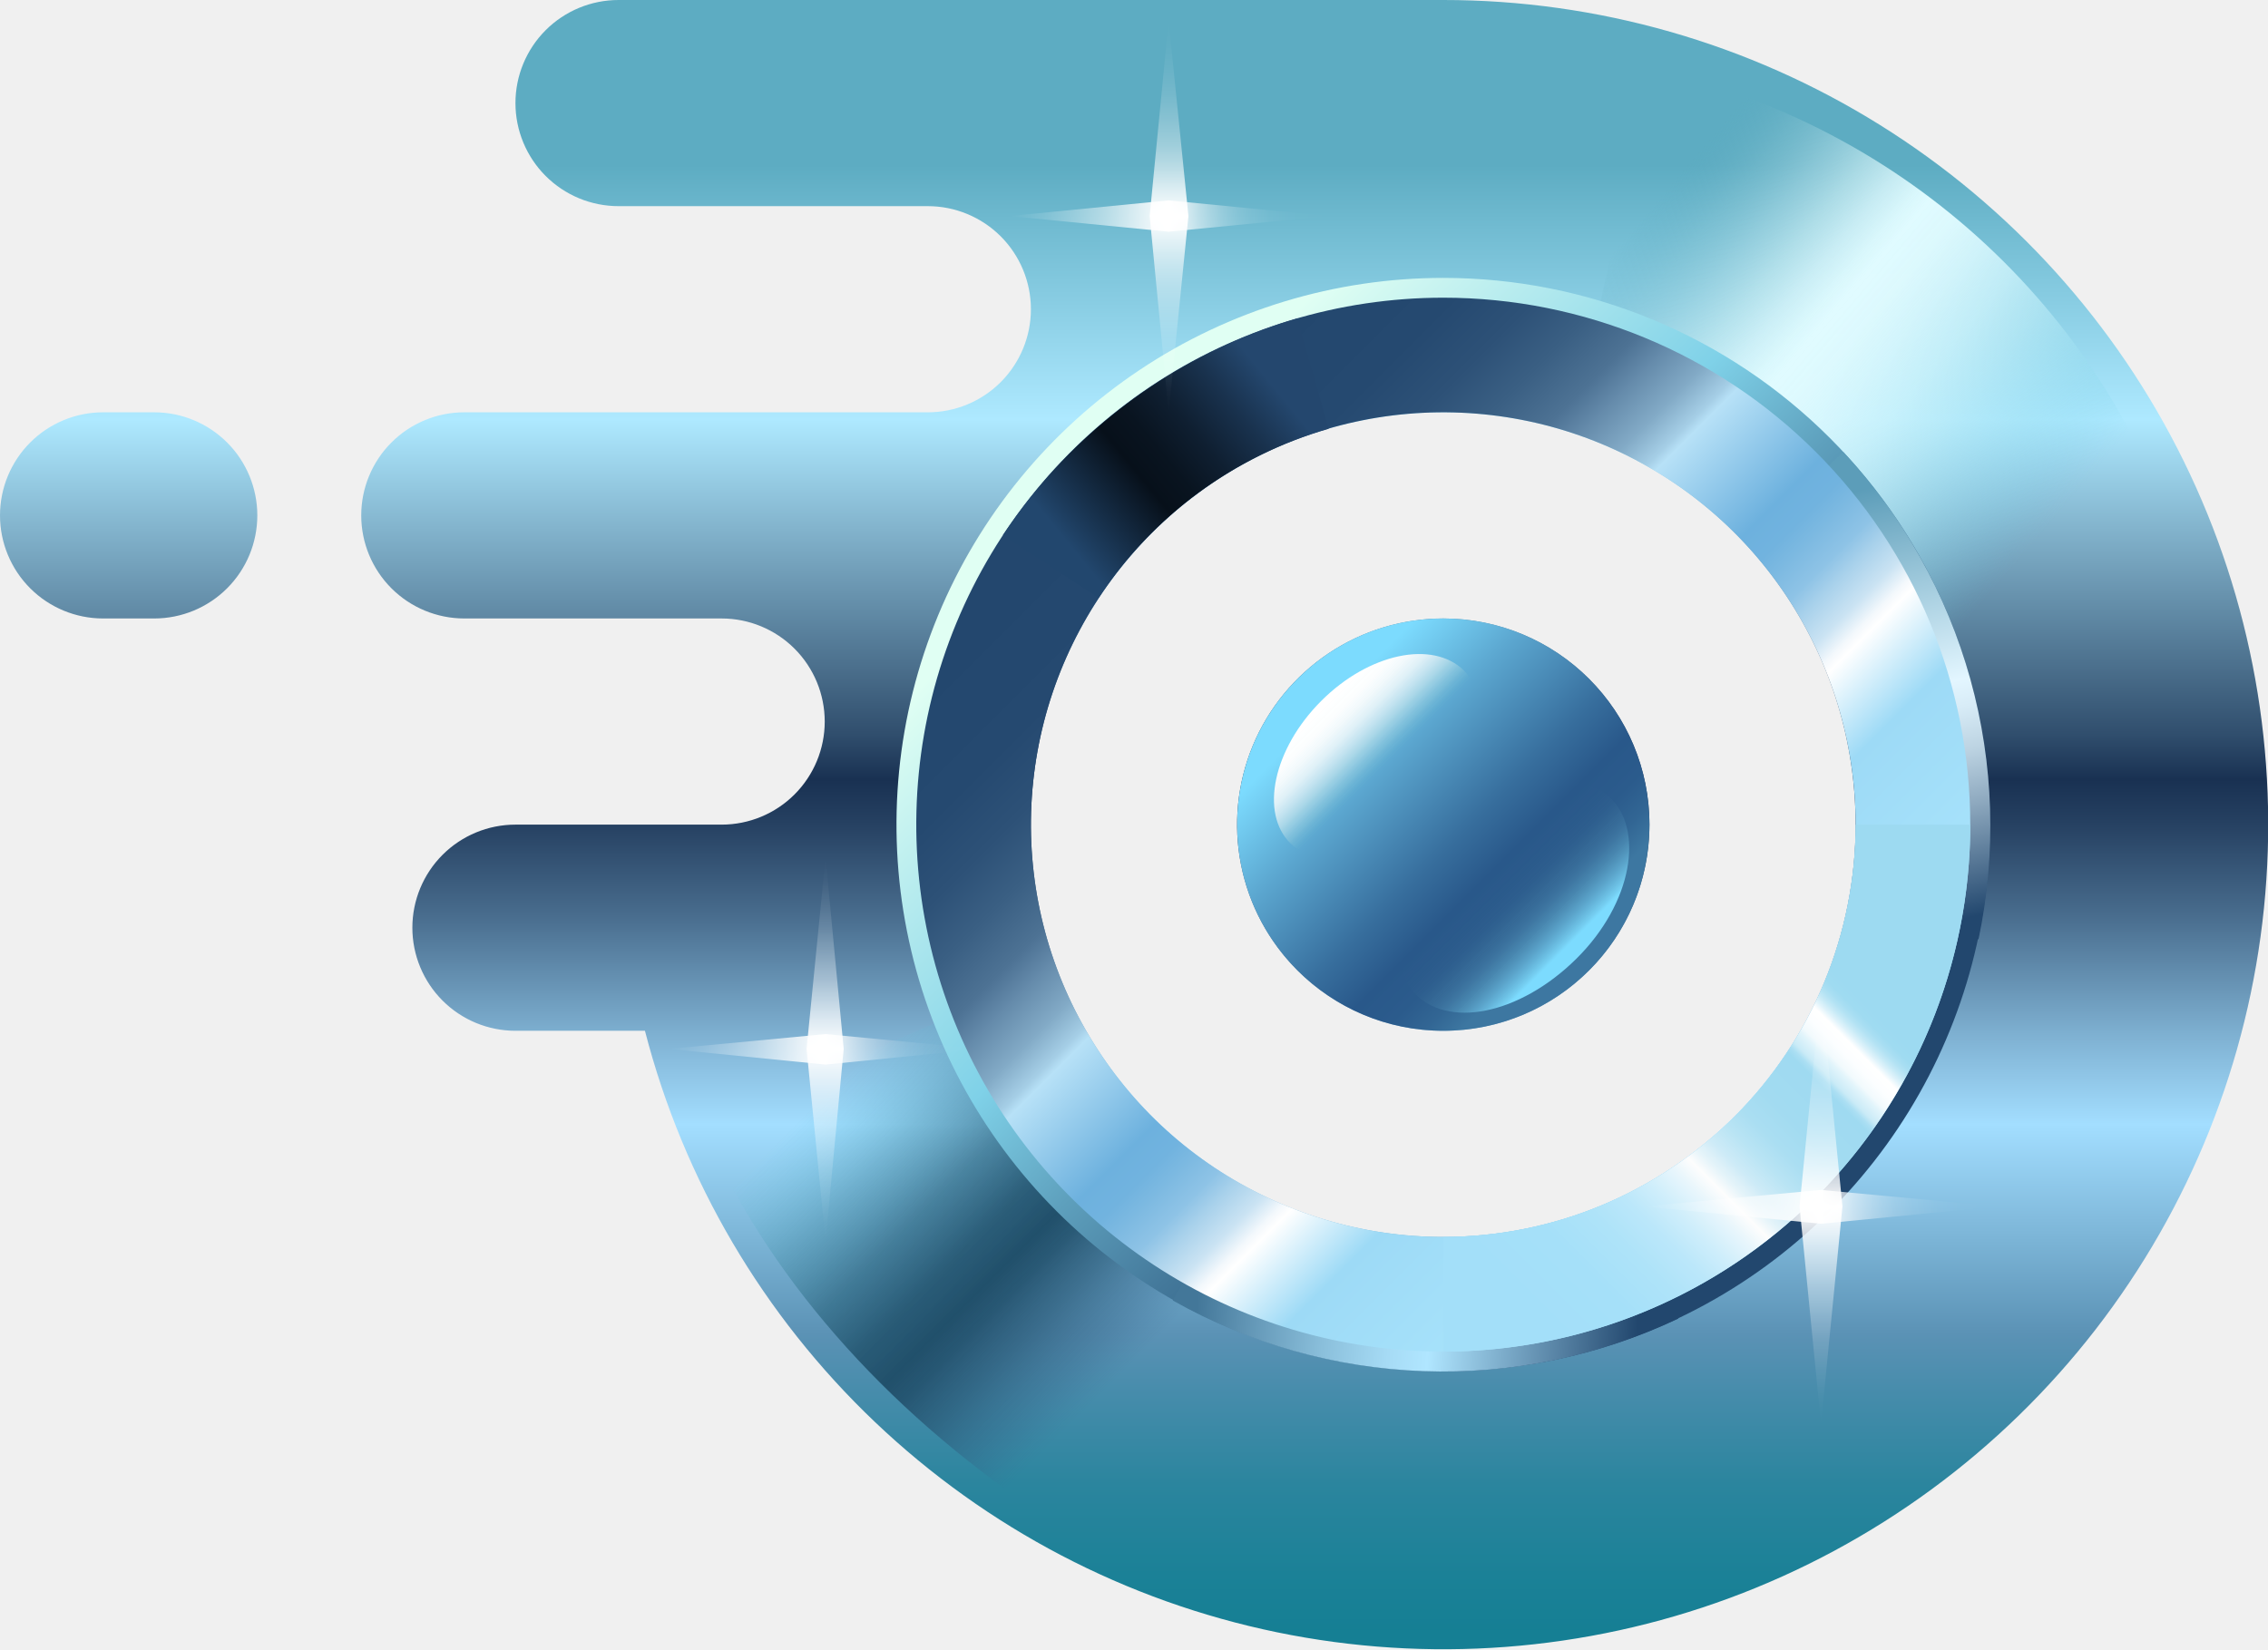
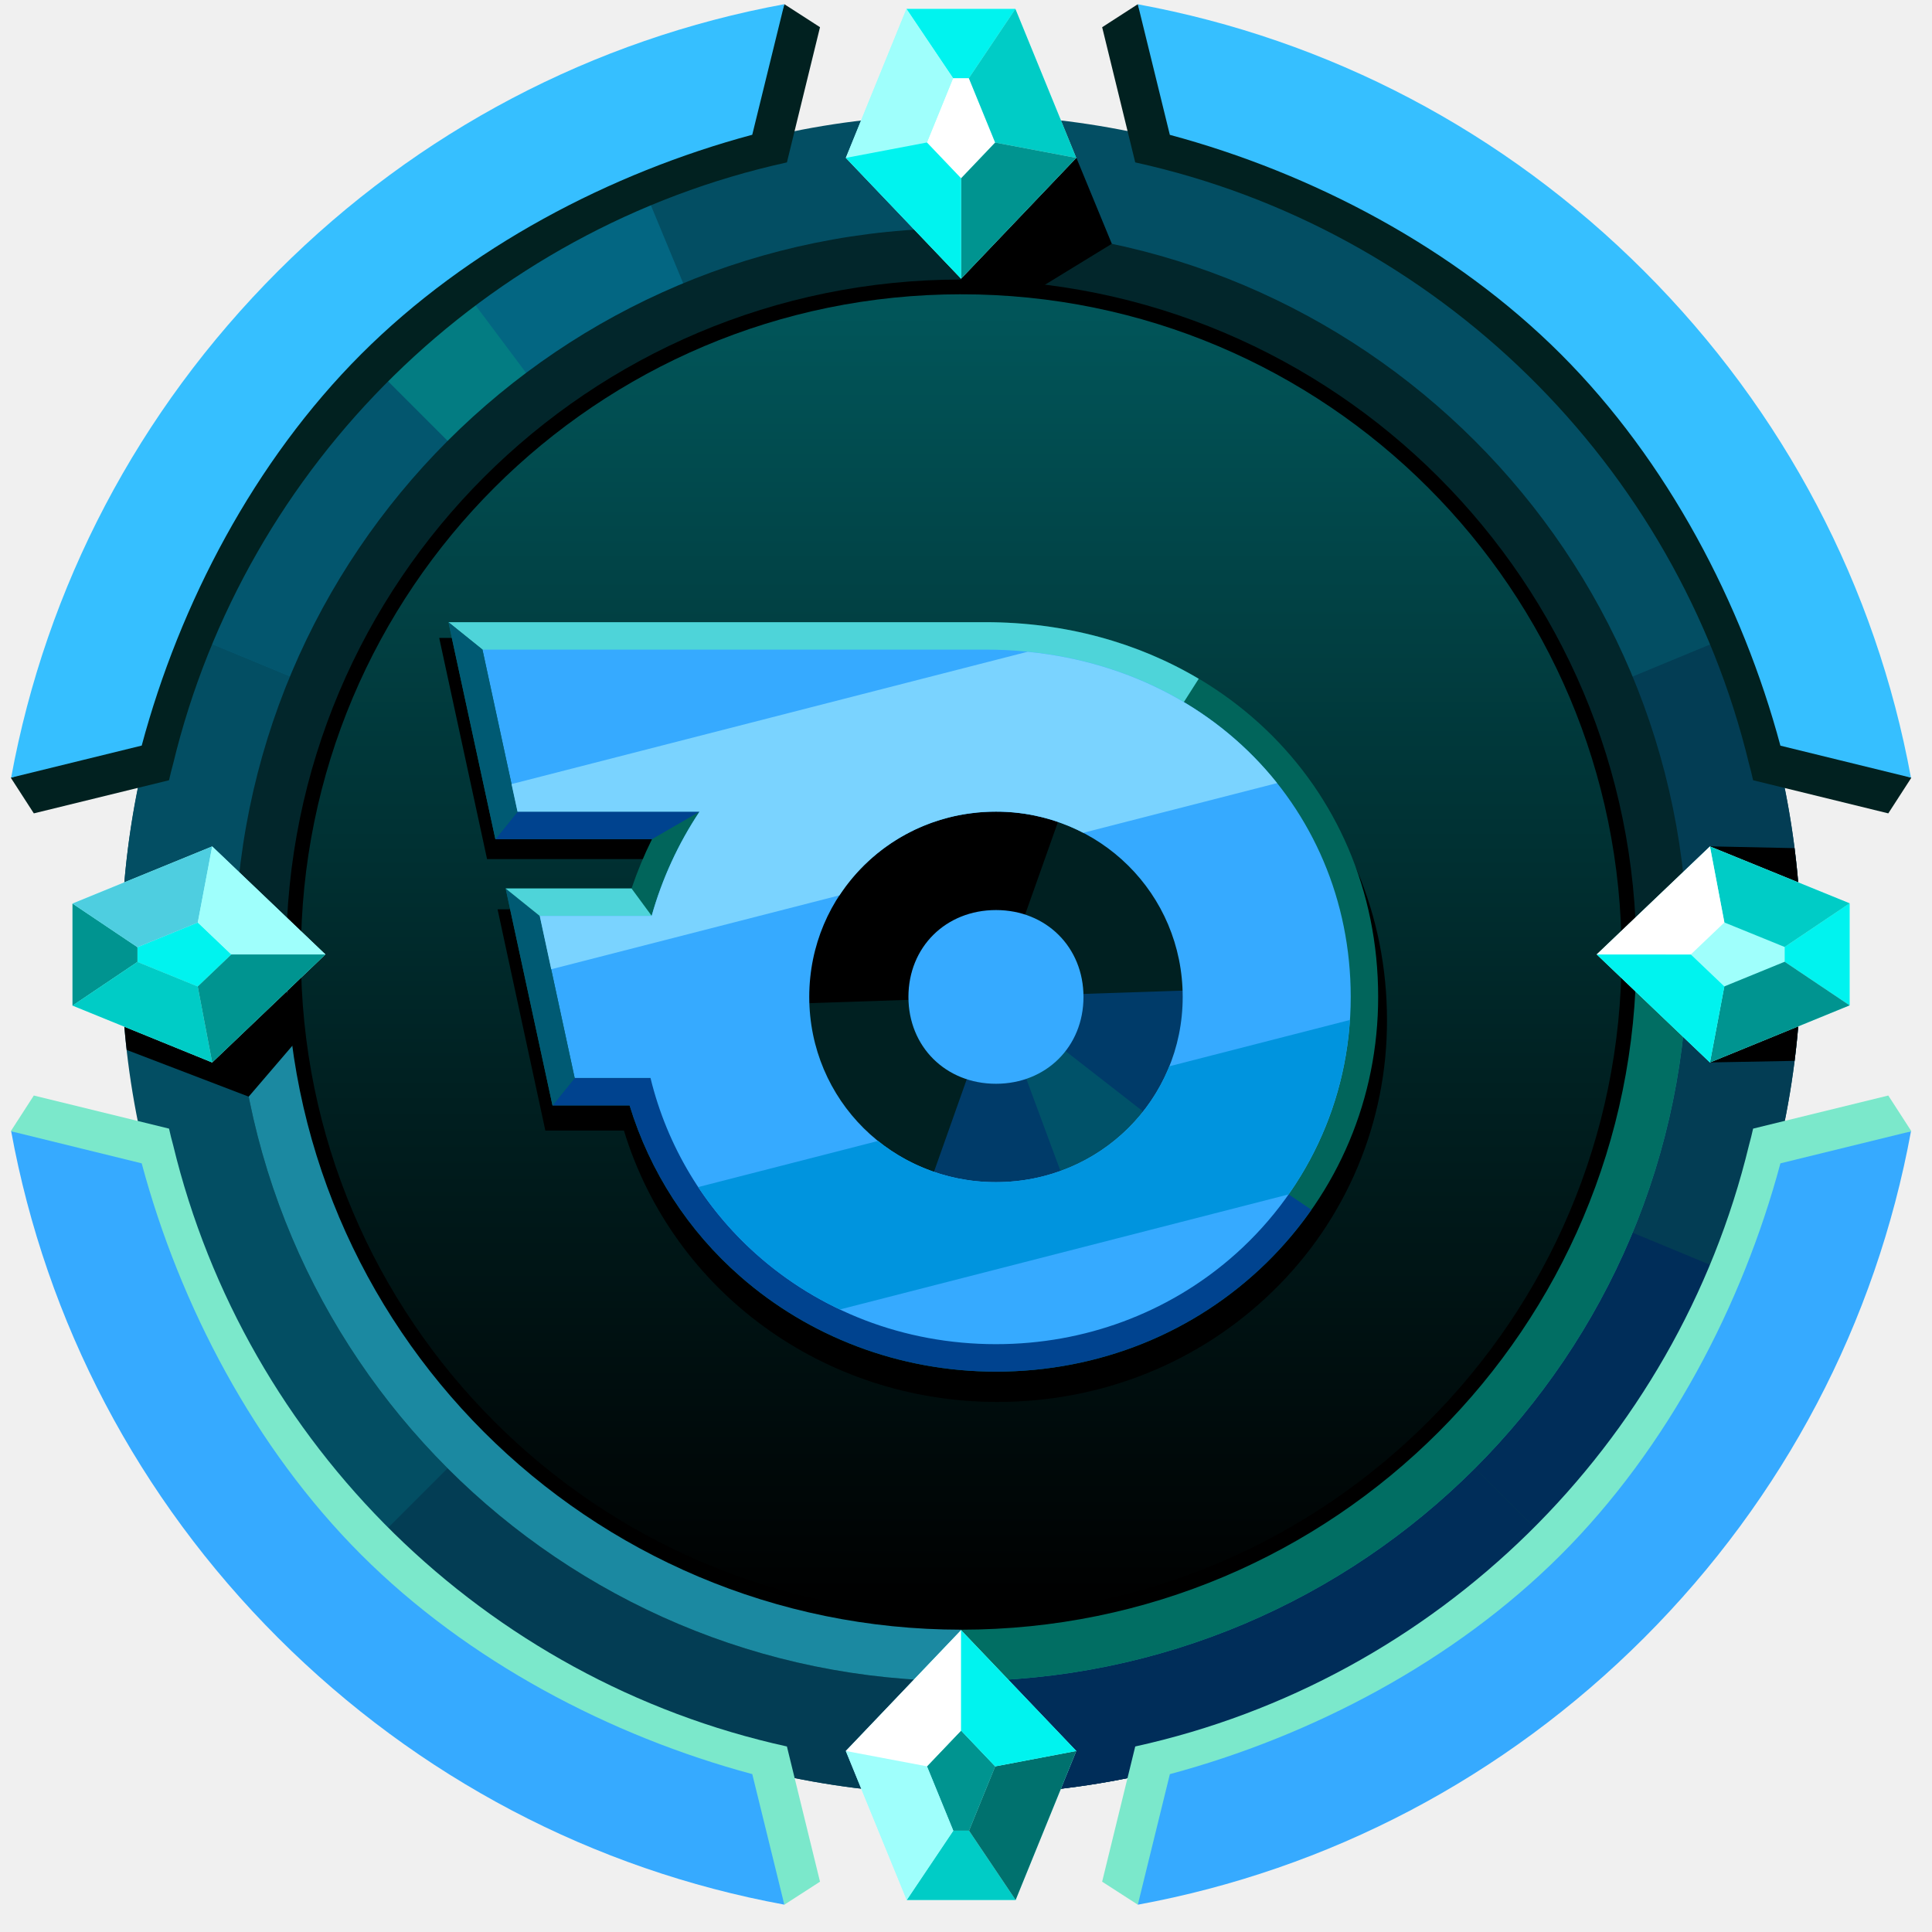
- <svg xmlns="http://www.w3.org/2000/svg" width="140" height="101.818" viewBox="0 0 275 200" fill="none">
-   <g clip-path="url(#clip0_1_248)">
-     <path d="M18.7 50H12.5C9.185 50 6.005 51.317 3.661 53.661C1.317 56.005 0 59.185 0 62.5C0 65.815 1.317 68.995 3.661 71.339C6.005 73.683 9.185 75 12.5 75H18.7C22.015 75 25.195 73.683 27.539 71.339C29.883 68.995 31.2 65.815 31.2 62.5C31.2 59.185 29.883 56.005 27.539 53.661C25.195 51.317 22.015 50 18.7 50ZM175 75C170.055 75 165.222 76.466 161.111 79.213C157 81.96 153.795 85.865 151.903 90.433C150.011 95.001 149.516 100.028 150.48 104.877C151.445 109.727 153.826 114.181 157.322 117.678C160.819 121.174 165.273 123.555 170.123 124.52C174.972 125.484 179.999 124.989 184.567 123.097C189.135 121.205 193.04 118 195.787 113.889C198.534 109.778 200 104.945 200 100C200 93.37 197.366 87.011 192.678 82.322C187.989 77.634 181.63 75 175 75ZM175 3.02271e-06H75C71.685 3.02271e-06 68.505 1.317 66.161 3.661C63.817 6.005 62.5 9.185 62.5 12.5C62.5 15.815 63.817 18.995 66.161 21.339C68.505 23.683 71.685 25 75 25H112.5C115.815 25 118.995 26.317 121.339 28.661C123.683 31.005 125 34.185 125 37.5C125 40.815 123.683 43.995 121.339 46.339C118.995 48.683 115.815 50 112.5 50H56.3C52.985 50 49.805 51.317 47.461 53.661C45.117 56.005 43.8 59.185 43.8 62.5C43.8 65.815 45.117 68.995 47.461 71.339C49.805 73.683 52.985 75 56.3 75H87.5C90.815 75 93.995 76.317 96.339 78.661C98.683 81.005 100 84.185 100 87.5C100 90.815 98.683 93.995 96.339 96.339C93.995 98.683 90.815 100 87.5 100H62.5C59.185 100 56.005 101.317 53.661 103.661C51.317 106.005 50 109.185 50 112.5C50 115.815 51.317 118.995 53.661 121.339C56.005 123.683 59.185 125 62.5 125H78.2C82.876 143.11 92.538 159.546 106.087 172.441C119.637 185.335 136.531 194.171 154.851 197.944C173.171 201.717 192.182 200.277 209.724 193.787C227.266 187.296 242.637 176.016 254.089 161.228C265.541 146.439 272.616 128.735 274.51 110.127C276.405 91.518 273.042 72.752 264.804 55.959C256.567 39.166 243.785 25.02 227.91 15.129C212.035 5.237 193.704 -0.005 175 3.02271e-06ZM175 150C165.111 150 155.444 147.068 147.221 141.573C138.999 136.079 132.59 128.27 128.806 119.134C125.022 109.998 124.031 99.945 125.961 90.246C127.89 80.546 132.652 71.637 139.645 64.645C146.637 57.652 155.546 52.89 165.245 50.961C174.945 49.032 184.998 50.022 194.134 53.806C203.27 57.59 211.079 63.999 216.573 72.222C222.068 80.444 225 90.111 225 100C225 113.261 219.732 125.979 210.355 135.355C200.979 144.732 188.261 150 175 150ZM175 75C170.055 75 165.222 76.466 161.111 79.213C157 81.96 153.795 85.865 151.903 90.433C150.011 95.001 149.516 100.028 150.48 104.877C151.445 109.727 153.826 114.181 157.322 117.678C160.819 121.174 165.273 123.555 170.123 124.52C174.972 125.484 179.999 124.989 184.567 123.097C189.135 121.205 193.04 118 195.787 113.889C198.534 109.778 200 104.945 200 100C200 93.37 197.366 87.011 192.678 82.322C187.989 77.634 181.63 75 175 75ZM175 75C170.055 75 165.222 76.466 161.111 79.213C157 81.96 153.795 85.865 151.903 90.433C150.011 95.001 149.516 100.028 150.48 104.877C151.445 109.727 153.826 114.181 157.322 117.678C160.819 121.174 165.273 123.555 170.123 124.52C174.972 125.484 179.999 124.989 184.567 123.097C189.135 121.205 193.04 118 195.787 113.889C198.534 109.778 200 104.945 200 100C200 93.37 197.366 87.011 192.678 82.322C187.989 77.634 181.63 75 175 75Z" fill="url(#paint0_linear_1_248)" />
-     <path d="M141.8 161.9L128.1 182.6C127.969 182.812 127.796 182.994 127.591 183.135C127.386 183.276 127.154 183.373 126.91 183.42C126.665 183.467 126.414 183.463 126.171 183.408C125.929 183.353 125.7 183.248 125.5 183.1C107.3 170.8 92.8 154.6 85 136.2L113.8 123.9C114.534 123.613 115.349 123.608 116.087 123.885C116.825 124.162 117.435 124.701 117.8 125.4C121.1 132 127.3 141.9 140 151.8C145.4 156 145.4 156 141.8 161.9Z" fill="url(#paint1_linear_1_248)" />
-     <path d="M200.2 8.4L191 50.7C198.601 52.391 205.613 56.081 211.31 61.391C217.006 66.701 221.18 73.436 223.4 80.9L265 68.8C260.608 53.847 252.275 40.35 240.874 29.723C229.473 19.097 215.425 11.732 200.2 8.4Z" fill="url(#paint2_linear_1_248)" />
-     <path d="M175 33.7C161.887 33.7 149.069 37.588 138.166 44.874C127.263 52.159 118.765 62.513 113.747 74.628C108.729 86.743 107.416 100.074 109.974 112.934C112.532 125.795 118.847 137.609 128.119 146.881C137.391 156.153 149.205 162.468 162.065 165.026C174.926 167.584 188.257 166.271 200.372 161.253C212.487 156.235 222.841 147.737 230.126 136.834C237.412 125.931 241.3 113.113 241.3 100C241.3 91.293 239.585 82.672 236.253 74.628C232.921 66.584 228.038 59.275 221.881 53.119C215.725 46.962 208.416 42.079 200.372 38.747C192.328 35.415 183.707 33.7 175 33.7ZM175 151.9C164.735 151.9 154.701 148.856 146.166 143.153C137.631 137.45 130.979 129.345 127.051 119.861C123.122 110.378 122.095 99.942 124.097 89.875C126.1 79.807 131.043 70.559 138.301 63.301C145.559 56.043 154.807 51.1 164.875 49.097C174.942 47.095 185.378 48.123 194.861 52.051C204.345 55.979 212.45 62.631 218.153 71.166C223.856 79.701 226.9 89.735 226.9 100C226.9 106.816 225.558 113.564 222.949 119.861C220.341 126.158 216.518 131.879 211.699 136.699C206.879 141.518 201.158 145.341 194.861 147.949C188.564 150.558 181.816 151.9 175 151.9Z" fill="url(#paint3_linear_1_248)" />
-     <path d="M203.5 159.9L197.3 146.9C189.746 150.49 181.437 152.201 173.079 151.887C164.722 151.574 156.564 149.245 149.3 145.1L142.2 157.7C151.493 162.953 161.913 165.894 172.582 166.277C183.25 166.66 193.854 164.473 203.5 159.9Z" fill="url(#paint4_linear_1_248)" />
-     <path d="M223.5 54.8L213 64.6C218.671 70.738 222.791 78.143 225.018 86.197C227.245 94.251 227.513 102.721 225.8 110.9L239.9 113.9C242.102 103.456 241.762 92.635 238.908 82.35C236.054 72.064 230.77 62.616 223.5 54.8Z" fill="url(#paint5_linear_1_248)" />
-     <path d="M175 36.1C162.362 36.1 150.007 39.848 139.499 46.869C128.991 53.891 120.801 63.87 115.964 75.546C111.128 87.223 109.862 100.071 112.328 112.466C114.793 124.862 120.879 136.248 129.816 145.184C138.752 154.121 150.138 160.207 162.534 162.672C174.929 165.138 187.777 163.872 199.453 159.036C211.13 154.199 221.109 146.009 228.131 135.501C235.152 124.993 238.9 112.638 238.9 100C238.9 83.053 232.168 66.799 220.184 54.816C208.201 42.832 191.947 36.1 175 36.1ZM175 150C165.111 150 155.444 147.068 147.221 141.573C138.999 136.079 132.59 128.27 128.806 119.134C125.022 109.998 124.031 99.945 125.961 90.246C127.89 80.546 132.652 71.637 139.645 64.645C146.637 57.652 155.546 52.89 165.245 50.961C174.945 49.032 184.998 50.022 194.134 53.806C203.27 57.59 211.079 63.999 216.573 72.222C222.068 80.444 225 90.111 225 100C225 113.261 219.732 125.979 210.355 135.355C200.979 144.732 188.261 150 175 150Z" fill="url(#paint6_linear_1_248)" />
-     <path d="M175 125C188.807 125 200 113.807 200 100C200 86.193 188.807 75 175 75C161.193 75 150 86.193 150 100C150 113.807 161.193 125 175 125Z" fill="url(#paint7_linear_1_248)" />
-     <path d="M225 100C225 113.261 219.732 125.979 210.355 135.355C200.979 144.732 188.261 150 175 150V163.9C191.947 163.9 208.201 157.168 220.184 145.184C232.168 133.201 238.9 116.947 238.9 100H225Z" fill="url(#paint8_linear_1_248)" />
-     <path d="M177.5 81.3C181.2 85.1 174.8 88 169 93.8C163.2 99.6 160.3 106 156.5 102.3C152.7 98.6 154.4 90.8 160.2 85C166 79.2 173.7 77.6 177.5 81.3Z" fill="url(#paint9_linear_1_248)" />
-     <path d="M171.4 120.3C167.5 116 174.6 112.7 181 106.2C187.4 99.7 190.8 92.7 195.1 96.6C199.4 100.5 198 109.5 191.1 116.3C184.2 123.1 175.4 124.8 171.4 120.3Z" fill="url(#paint10_linear_1_248)" />
-     <path d="M121.6 64.9L133.2 72.5C139.755 62.556 149.651 55.285 161.1 52L157.3 38.6C142.67 42.88 130.024 52.196 121.6 64.9Z" fill="url(#paint11_linear_1_248)" />
-     <path d="M220.8 119.9L218.2 146.3L220.8 172.7L223.4 146.3L220.8 119.9Z" fill="url(#paint12_linear_1_248)" />
-     <path d="M242.3 146.3L220.8 144.3L199.3 146.3L220.8 148.4L242.3 146.3Z" fill="url(#paint13_linear_1_248)" />
-     <path d="M141.7 2.5L139.4 26.2L141.7 50L144.1 26.2L141.7 2.5Z" fill="url(#paint14_linear_1_248)" />
-     <path d="M161.1 26.2L141.7 24.3L122.4 26.2L141.7 28.1L161.1 26.2Z" fill="url(#paint15_linear_1_248)" />
-     <path d="M100.1 104L97.8 127.2L100.1 150.5L102.3 127.2L100.1 104Z" fill="url(#paint16_linear_1_248)" />
-     <path d="M119 127.2L100.1 125.4L81.1 127.2L100.1 129.1L119 127.2Z" fill="url(#paint17_linear_1_248)" />
-   </g>
+ <svg xmlns="http://www.w3.org/2000/svg" width="69" height="69" viewBox="0 0 69 69" fill="none">
+   <path d="M34.331 64.093C50.899 64.093 64.331 50.662 64.331 34.093C64.331 17.524 50.899 4.093 34.331 4.093C17.762 4.093 4.331 17.524 4.331 34.093C4.331 50.662 17.762 64.093 34.331 64.093Z" fill="#034E63" />
+   <path d="M34.331 34.092L22.85 6.376C15.196 9.547 9.552 15.519 6.615 22.611L34.331 34.092Z" fill="#036682" />
+   <path d="M13.118 12.88L34.331 34.093H34.333L16.359 10.069C15.213 10.928 14.13 11.867 13.118 12.88Z" fill="#037C82" />
+   <path d="M6.616 22.611L34.331 34.092L13.118 12.879C10.332 15.664 8.121 18.97 6.61 22.608L6.616 22.611Z" fill="#03566E" />
+   <path d="M34.331 34.093V64.093C50.899 64.093 64.331 50.662 64.331 34.093H34.331Z" fill="#033D54" />
+   <path d="M62.047 45.574L34.333 34.093L55.546 55.306C58.332 52.521 60.544 49.216 62.054 45.577L62.047 45.574Z" fill="#002D59" />
+   <path d="M62.047 22.614L34.333 34.093H64.333C64.333 30.154 63.559 26.252 62.053 22.612L62.047 22.614Z" fill="#033D54" />
+   <path d="M13.12 55.307L34.331 34.094L6.616 45.577C8.123 49.216 10.331 52.524 13.114 55.311C13.116 55.31 13.118 55.308 13.12 55.307Z" fill="#034E63" />
+   <path d="M4.332 34.093H34.333L6.617 22.614C5.109 26.253 4.331 30.153 4.328 34.092L4.332 34.093Z" fill="#034E63" />
+   <path d="M34.331 34.093V64.093C42.615 64.093 50.115 60.735 55.544 55.306L34.331 34.093Z" fill="#002D59" />
+   <path d="M34.331 34.093V64.093C26.047 64.093 18.547 60.735 13.118 55.306L34.331 34.093Z" fill="#033D54" />
+   <path d="M34.331 60.038C48.66 60.038 60.276 48.422 60.276 34.093C60.276 19.765 48.66 8.149 34.331 8.149C20.002 8.149 8.386 19.765 8.386 34.093C8.386 48.422 20.002 60.038 34.331 60.038Z" fill="#02262B" />
+   <path d="M8.386 34.093C8.386 48.422 20.002 60.038 34.331 60.038C48.66 60.038 60.276 48.422 60.276 34.093H8.386Z" fill="#1B89A1" />
+   <path d="M34.331 34.093V60.038C48.66 60.038 60.276 48.422 60.276 34.093H34.331Z" fill="#016E63" />
+   <path d="M34.331 58.203C47.647 58.203 58.441 47.409 58.441 34.093C58.441 20.777 47.647 9.983 34.331 9.983C21.015 9.983 10.22 20.777 10.22 34.093C10.22 47.409 21.015 58.203 34.331 58.203Z" fill="black" />
+   <path d="M34.331 57.677C47.356 57.677 57.914 47.119 57.914 34.094C57.914 21.069 47.356 10.51 34.331 10.51C21.306 10.51 10.747 21.069 10.747 34.094C10.747 47.119 21.306 57.677 34.331 57.677Z" fill="url(#paint0_linear_2_134)" />
+   <path d="M64.091 30.291L61.07 30.227V37.944L64.093 37.888C64.251 36.629 64.331 35.362 64.331 34.094C64.331 32.822 64.251 31.552 64.091 30.291Z" fill="black" />
+   <path d="M10.662 37.09L9.946 34.197L4.335 34.415C4.346 35.445 4.409 36.474 4.524 37.497L8.882 39.166L10.662 37.09Z" fill="black" />
+   <path d="M37.206 10.239L39.708 8.707L37.895 4.307C36.712 4.166 35.522 4.095 34.331 4.095H34.324L34.332 10.502L37.206 10.239Z" fill="black" />
+   <path d="M49.535 36.426C49.542 38.229 49.186 40.015 48.488 41.678C47.789 43.34 46.763 44.844 45.471 46.102C42.854 48.66 39.357 50.07 35.622 50.07C29.411 50.07 24.035 46.122 22.283 40.377H19.477L19.307 39.589L18.032 33.688L17.771 32.476H22.354C22.563 31.862 22.812 31.263 23.099 30.682H17.395L17.225 29.894L15.948 23.995L15.686 22.782H35.235C39.197 22.782 42.835 24.19 45.477 26.744C48.095 29.275 49.535 32.713 49.535 36.426Z" fill="black" />
+   <path d="M49.22 35.605C49.22 39.207 47.804 42.58 45.233 45.096C42.668 47.606 39.236 48.987 35.571 48.987C32.091 48.987 28.88 47.724 26.445 45.592C24.581 43.964 23.209 41.846 22.486 39.479H19.732L18.059 31.73H22.555C22.759 31.127 23.003 30.539 23.286 29.97H17.692L16.015 22.22H35.196C43.192 22.22 49.22 27.975 49.22 35.605Z" fill="#01655B" />
+   <path d="M40.905 27.233L42.811 24.242C40.643 22.955 38.047 22.221 35.197 22.221H16.016L22.236 27.233L40.905 27.233Z" fill="#4ED4D9" />
+   <path d="M46.836 43.205L43.701 41.09L35.57 44.878L23.232 38.498H20.523L19.731 39.48H22.485C23.209 41.847 24.581 43.965 26.447 45.593C28.881 47.723 32.093 48.987 35.572 48.987C39.238 48.987 42.669 47.607 45.235 45.097C45.826 44.517 46.362 43.884 46.836 43.205Z" fill="#00438F" />
+   <path d="M35.57 43.436C39.895 43.436 43.402 39.929 43.402 35.604C43.402 31.279 39.895 27.773 35.57 27.773C31.245 27.773 27.739 31.279 27.739 35.604C27.739 39.929 31.245 43.436 35.57 43.436Z" fill="#002021" />
+   <path d="M38.186 28.221C37.345 27.924 36.461 27.772 35.569 27.773C31.244 27.773 27.738 31.279 27.738 35.604C27.738 35.692 27.741 35.78 27.744 35.866L35.569 35.604L38.186 28.221Z" fill="black" />
+   <path d="M43.395 35.34L35.57 35.602L32.954 42.984C33.794 43.282 34.679 43.434 35.57 43.433C39.896 43.433 43.402 39.927 43.402 35.601C43.402 35.515 43.398 35.428 43.395 35.34Z" fill="#003B69" />
+   <path d="M40.781 39.661L35.57 35.604L37.865 41.797L38.973 42.659C39.834 42.242 40.611 41.671 41.267 40.975L40.781 39.661Z" fill="#005269" />
+   <path d="M38.696 35.604C38.696 37.382 37.362 38.706 35.57 38.706C33.778 38.706 32.444 37.383 32.444 35.604C32.444 33.825 33.778 32.502 35.57 32.502C37.362 32.502 38.696 33.826 38.696 35.604ZM48.24 35.604C48.24 39.367 46.569 42.712 43.907 44.978C41.686 46.869 38.775 48.006 35.572 48.006C32.248 48.006 29.252 46.792 27.007 44.786C25.14 43.122 23.823 40.929 23.232 38.498H20.523L19.273 32.71H23.272C23.644 31.388 24.221 30.132 24.981 28.989H18.48L17.229 23.2H35.192C42.781 23.2 48.24 28.7 48.24 35.604ZM42.239 35.604C42.239 31.924 39.28 28.988 35.57 28.988C31.861 28.988 28.902 31.923 28.902 35.604C28.902 39.285 31.861 42.22 35.57 42.22C39.28 42.22 42.239 39.283 42.239 35.604Z" fill="#36AAFF" />
+   <path d="M18.058 31.731L19.274 32.71L20.524 38.498L19.732 39.48L18.058 31.731Z" fill="#005A73" />
+   <path d="M18.058 31.731H22.555L23.275 32.71H19.274L18.058 31.731Z" fill="#4ED4D9" />
+   <path d="M17.692 29.97L18.483 28.988H24.984L23.286 29.97H17.692Z" fill="#00438F" />
+   <path d="M17.692 29.97L18.483 28.988L17.232 23.2L16.015 22.22L17.692 29.97Z" fill="#005A73" />
+   <path d="M36.701 23.277L18.269 28.003L18.483 28.989H24.984C24.224 30.132 23.647 31.388 23.276 32.71H19.276L19.687 34.616L29.98 31.977C31.165 30.171 33.216 28.986 35.571 28.986C36.656 28.984 37.726 29.243 38.689 29.743L45.61 27.968C43.56 25.398 40.441 23.648 36.701 23.277Z" fill="#7AD3FF" />
+   <path d="M48.21 36.428L41.761 38.082C40.782 40.517 38.394 42.219 35.57 42.219C34.039 42.225 32.553 41.706 31.358 40.749L24.936 42.396C25.52 43.279 26.216 44.082 27.005 44.788C27.902 45.588 28.909 46.254 29.996 46.767L46.021 42.658C47.31 40.822 48.068 38.666 48.21 36.428Z" fill="#0094DE" />
+   <path d="M28.012 0.15L27.601 1.352C21.832 2.956 16.301 7.551 12.051 11.8C7.802 16.049 3.193 21.591 1.587 27.364L0.386 27.776L1.208 29.049L6.037 27.866C6.082 27.663 6.131 27.465 6.184 27.275C8.77 16.572 17.32 8.172 28.104 5.8L29.286 0.971L28.012 0.15Z" fill="#012120" />
+   <path d="M9.93 9.681C4.925 14.686 1.65 20.958 0.398 27.772L5.061 26.628C6.42 21.558 9.088 16.461 12.899 12.648C16.71 8.836 21.801 6.173 26.866 4.813L28.011 0.15C21.201 1.403 14.934 4.678 9.93 9.681Z" fill="#36BFFF" />
+   <path d="M40.636 0.15L41.047 1.352C46.816 2.956 52.347 7.551 56.596 11.8C60.846 16.049 65.455 21.591 67.06 27.364L68.262 27.776L67.439 29.049L62.611 27.866C62.566 27.663 62.517 27.465 62.464 27.275C59.877 16.572 51.328 8.172 40.544 5.8L39.363 0.972L40.636 0.15Z" fill="#012120" />
+   <path d="M68.248 27.773C66.997 20.957 63.722 14.685 58.717 9.682C53.712 4.678 47.447 1.405 40.636 0.153L41.78 4.816C46.846 6.176 51.939 8.844 55.747 12.651C59.555 16.459 62.227 21.56 63.586 26.631" fill="#36BFFF" />
+   <path d="M36.263 0.318H32.374L30.208 5.639L34.324 9.954L38.439 5.639L36.263 0.318Z" fill="#9FFFFC" />
+   <path d="M33.104 5.089L34.039 2.792H34.602L35.541 5.091L34.324 6.368L33.104 5.089Z" fill="white" />
+   <path d="M32.374 0.318L34.039 2.792H34.602L36.264 0.318H32.374Z" fill="#00F3EF" />
+   <path d="M32.374 0.318L30.208 5.639L33.104 5.089L34.039 2.792L32.374 0.318Z" fill="#9FFFFC" />
+   <path d="M36.264 0.318L34.602 2.792L35.541 5.091L38.439 5.639L36.264 0.318Z" fill="#00CCC6" />
+   <path d="M38.439 5.639L35.541 5.091L34.324 6.368V9.954L38.439 5.639Z" fill="#009490" />
+   <path d="M34.324 6.368L33.104 5.089L30.208 5.639L34.324 9.954V6.368Z" fill="#00F3EF" />
+   <path d="M40.636 68.024L41.047 66.823C46.816 65.218 52.347 60.623 56.596 56.374C60.846 52.125 65.455 46.584 67.061 40.81L68.262 40.399L67.439 39.126L62.611 40.308C62.566 40.511 62.517 40.708 62.464 40.899C59.877 51.602 51.328 60.003 40.544 62.374L39.362 67.203L40.636 68.024Z" fill="#7BE8CB" />
+   <path d="M63.586 41.548C62.227 46.618 59.558 51.715 55.748 55.526C51.937 59.336 46.846 62.002 41.781 63.362L40.636 68.025C47.447 66.772 53.715 63.498 58.717 58.496C63.719 53.494 66.997 47.219 68.249 40.405L63.586 41.548Z" fill="#36AAFF" />
+   <path d="M28.012 68.025L27.6 66.823C21.832 65.218 16.301 60.624 12.051 56.375C7.802 52.125 3.193 46.584 1.587 40.81L0.386 40.399L1.208 39.126L6.037 40.308C6.082 40.512 6.131 40.709 6.184 40.899C8.77 51.602 17.32 60.003 28.104 62.374L29.286 67.203L28.012 68.025Z" fill="#7BE8CB" />
+   <path d="M26.867 63.361C21.802 62.001 16.708 59.333 12.9 55.525C9.092 51.717 6.42 46.617 5.061 41.548L0.399 40.403C1.65 47.218 4.925 53.49 9.931 58.494C14.936 63.498 21.201 66.77 28.012 68.023L26.867 63.361Z" fill="#36AAFF" />
+   <path d="M32.384 67.856H36.273L38.439 62.535L34.324 58.219L30.208 62.535L32.384 67.856Z" fill="#9FFFFC" />
+   <path d="M35.543 63.085L34.608 65.382H34.046L33.106 63.083L34.324 61.806L35.543 63.085Z" fill="#009490" />
+   <path d="M36.273 67.857L34.608 65.382H34.046L32.384 67.857H36.273Z" fill="#00CCC6" />
+   <path d="M36.273 67.857L38.439 62.535L35.543 63.085L34.608 65.382L36.273 67.857Z" fill="#00716E" />
+   <path d="M32.384 67.857L34.046 65.382L33.106 63.083L30.208 62.535L32.384 67.857Z" fill="#9FFFFC" />
+   <path d="M30.208 62.535L33.106 63.083L34.324 61.806V58.22L30.208 62.535Z" fill="white" />
+   <path d="M34.324 61.806L35.543 63.085L38.439 62.535L34.324 58.22V61.806Z" fill="#00F3EF" />
+   <path d="M66.058 35.906V32.26L61.07 30.229L57.025 34.087L61.07 37.946L66.058 35.906Z" fill="#9FFFFC" />
+   <path d="M61.585 32.945L63.739 33.821V34.349L61.583 35.23L60.386 34.088L61.585 32.945Z" fill="#9FFFFC" />
+   <path d="M66.058 32.26L63.739 33.821V34.348L66.058 35.906V32.26Z" fill="#00F3EF" />
+   <path d="M66.058 32.261L61.07 30.23L61.585 32.945L63.738 33.821L66.058 32.261Z" fill="#00CCC6" />
+   <path d="M66.058 35.906L63.738 34.348L61.583 35.229L61.07 37.946L66.058 35.906Z" fill="#009490" />
+   <path d="M61.07 37.947L61.583 35.23L60.386 34.089L57.025 34.088L61.07 37.947Z" fill="#00F3EF" />
+   <path d="M60.386 34.088L61.585 32.945L61.07 30.23L57.025 34.088L60.386 34.088Z" fill="white" />
+   <path d="M2.589 32.269V35.914L7.578 37.946L11.623 34.087L7.578 30.229L2.589 32.269Z" fill="#9FFFFC" />
+   <path d="M7.062 35.232L4.909 34.355V33.828L7.064 32.947L8.261 34.088L7.062 35.232Z" fill="#00F3EF" />
+   <path d="M2.589 35.916L4.909 34.355V33.828L2.589 32.27V35.916Z" fill="#009490" />
+   <path d="M2.589 35.914L7.578 37.946L7.062 35.231L4.909 34.354L2.589 35.914Z" fill="#00CCC6" />
+   <path d="M2.589 32.27L4.909 33.828L7.064 32.947L7.578 30.23L2.589 32.27Z" fill="#4ECEE0" />
+   <path d="M7.578 30.23L7.064 32.947L8.261 34.088H11.623L7.578 30.23Z" fill="#9FFFFC" />
+   <path d="M8.261 34.088L7.062 35.232L7.578 37.947L11.623 34.088H8.261Z" fill="#009490" />
  <defs>
-     <linearGradient id="paint0_linear_1_248" x1="137.5" y1="198.13" x2="137.5" y2="16.37" gradientUnits="userSpaceOnUse">
-       <stop stop-color="#157F94" />
-       <stop offset="0.04" stop-color="#1B8197" />
-       <stop offset="0.1" stop-color="#2B859E" />
-       <stop offset="0.16" stop-color="#468CAB" />
-       <stop offset="0.2" stop-color="#5B92B5" />
-       <stop offset="0.34" stop-color="#A3DEFF" />
-       <stop offset="0.4" stop-color="#7EB0D1" />
-       <stop offset="0.48" stop-color="#486C8D" />
-       <stop offset="0.54" stop-color="#264162" />
-       <stop offset="0.57" stop-color="#193152" />
-       <stop offset="0.6" stop-color="#304E6D" />
-       <stop offset="0.81" stop-color="#AEE9FF" />
-       <stop offset="0.98" stop-color="#5DACC2" />
+     <linearGradient id="paint0_linear_2_134" x1="34.331" y1="57.41" x2="34.331" y2="11.22" gradientUnits="userSpaceOnUse">
+       <stop />
+       <stop offset="0.4" stop-color="#002021" />
+       <stop offset="1" stop-color="#015559" />
    </linearGradient>
-     <linearGradient id="paint1_linear_1_248" x1="134.16" y1="168.36" x2="99.28" y2="133.47" gradientUnits="userSpaceOnUse">
-       <stop stop-color="#3C6D93" stop-opacity="0" />
-       <stop offset="0.1" stop-color="#336386" stop-opacity="0.33" />
-       <stop offset="0.23" stop-color="#295977" stop-opacity="0.69" />
-       <stop offset="0.33" stop-color="#23526E" stop-opacity="0.92" />
-       <stop offset="0.39" stop-color="#21506B" />
-       <stop offset="0.49" stop-color="#265873" stop-opacity="0.94" />
-       <stop offset="0.63" stop-color="#346E89" stop-opacity="0.76" />
-       <stop offset="0.79" stop-color="#4B93AD" stop-opacity="0.46" />
-       <stop offset="0.98" stop-color="#6AC6DF" stop-opacity="0.06" />
-       <stop offset="1" stop-color="#6FCDE6" stop-opacity="0" />
-     </linearGradient>
-     <linearGradient id="paint2_linear_1_248" x1="198.769" y1="26.917" x2="247.567" y2="68.594" gradientUnits="userSpaceOnUse">
-       <stop stop-color="#5BA9BD" stop-opacity="0" />
-       <stop offset="0.02" stop-color="#65AFC2" stop-opacity="0.08" />
-       <stop offset="0.1" stop-color="#8AC6D4" stop-opacity="0.35" />
-       <stop offset="0.18" stop-color="#A9D9E4" stop-opacity="0.58" />
-       <stop offset="0.25" stop-color="#C1E8EF" stop-opacity="0.76" />
-       <stop offset="0.31" stop-color="#D2F2F8" stop-opacity="0.89" />
-       <stop offset="0.36" stop-color="#DCF9FD" stop-opacity="0.97" />
-       <stop offset="0.39" stop-color="#E0FBFF" />
-       <stop offset="0.45" stop-color="#DEFAFE" stop-opacity="0.98" />
-       <stop offset="0.52" stop-color="#D7F7FD" stop-opacity="0.92" />
-       <stop offset="0.6" stop-color="#CCF3FB" stop-opacity="0.82" />
-       <stop offset="0.68" stop-color="#BCECF7" stop-opacity="0.68" />
-       <stop offset="0.76" stop-color="#A8E4F3" stop-opacity="0.51" />
-       <stop offset="0.85" stop-color="#90DAED" stop-opacity="0.29" />
-       <stop offset="0.94" stop-color="#74CFE7" stop-opacity="0.04" />
-       <stop offset="0.96" stop-color="#6FCDE6" stop-opacity="0" />
-     </linearGradient>
-     <linearGradient id="paint3_linear_1_248" x1="218.22" y1="143.22" x2="134.9" y2="59.9" gradientUnits="userSpaceOnUse">
-       <stop offset="0.08" stop-color="#22476E" />
-       <stop offset="0.16" stop-color="#264D73" />
-       <stop offset="0.27" stop-color="#315E82" />
-       <stop offset="0.39" stop-color="#44799B" />
-       <stop offset="0.52" stop-color="#5EA0BD" />
-       <stop offset="0.66" stop-color="#7FD1E8" />
-       <stop offset="1" stop-color="#E0FFF3" />
-     </linearGradient>
-     <linearGradient id="paint4_linear_1_248" x1="145.434" y1="153.789" x2="198.798" y2="157.536" gradientUnits="userSpaceOnUse">
-       <stop stop-color="#437799" />
-       <stop offset="0.1" stop-color="#5D91B1" />
-       <stop offset="0.29" stop-color="#8ABFDB" />
-       <stop offset="0.44" stop-color="#A6DBF5" />
-       <stop offset="0.53" stop-color="#B0E6FF" />
-       <stop offset="1" stop-color="#22476E" />
-     </linearGradient>
-     <linearGradient id="paint5_linear_1_248" x1="235.028" y1="112.169" x2="222.563" y2="60.154" gradientUnits="userSpaceOnUse">
-       <stop stop-color="#22476E" />
-       <stop offset="0.1" stop-color="#4E6F8F" />
-       <stop offset="0.25" stop-color="#8EA9BF" />
-       <stop offset="0.37" stop-color="#BCD3E2" />
-       <stop offset="0.47" stop-color="#D8ECF7" />
-       <stop offset="0.53" stop-color="#E3F6FF" />
-       <stop offset="1" stop-color="#5C9DB9" />
-     </linearGradient>
-     <linearGradient id="paint6_linear_1_248" x1="134.37" y1="59.37" x2="218.62" y2="143.62" gradientUnits="userSpaceOnUse">
-       <stop stop-color="#23476E" />
-       <stop offset="0.11" stop-color="#254970" />
-       <stop offset="0.17" stop-color="#2D5177" />
-       <stop offset="0.22" stop-color="#3A5F83" />
-       <stop offset="0.27" stop-color="#4D7294" />
-       <stop offset="0.3" stop-color="#658BAB" />
-       <stop offset="0.34" stop-color="#82AAC6" />
-       <stop offset="0.37" stop-color="#A5CEE6" />
-       <stop offset="0.38" stop-color="#B7E1F7" />
-       <stop offset="0.49" stop-color="#6DB1DE" />
-       <stop offset="0.52" stop-color="#71B3DF" />
-       <stop offset="0.54" stop-color="#7CB9E1" />
-       <stop offset="0.57" stop-color="#8EC3E6" />
-       <stop offset="0.59" stop-color="#A8D1EB" />
-       <stop offset="0.62" stop-color="#CAE3F3" />
-       <stop offset="0.64" stop-color="#F3F8FC" />
-       <stop offset="0.65" stop-color="white" />
-       <stop offset="0.73" stop-color="#9DDAF6" />
-       <stop offset="1" stop-color="#AFE9FF" />
-     </linearGradient>
-     <linearGradient id="paint7_linear_1_248" x1="188.56" y1="113.56" x2="160.83" y2="85.83" gradientUnits="userSpaceOnUse">
-       <stop stop-color="#3D77A1" />
-       <stop offset="0.08" stop-color="#326694" />
-       <stop offset="0.17" stop-color="#2B5B8C" />
-       <stop offset="0.28" stop-color="#29588A" />
-       <stop offset="0.43" stop-color="#376E9D" />
-       <stop offset="0.74" stop-color="#5BA6CF" />
-       <stop offset="1" stop-color="#7CDBFE" />
-     </linearGradient>
-     <linearGradient id="paint8_linear_1_248" x1="185.5" y1="159.68" x2="233.52" y2="111.66" gradientUnits="userSpaceOnUse">
-       <stop stop-color="#A3DFF9" />
-       <stop offset="0.13" stop-color="#A5E0F9" />
-       <stop offset="0.21" stop-color="#AEE3F9" />
-       <stop offset="0.27" stop-color="#BBE7FA" />
-       <stop offset="0.32" stop-color="#CFEEFB" />
-       <stop offset="0.37" stop-color="#E9F6FC" />
-       <stop offset="0.4" stop-color="#FDFDFD" />
-       <stop offset="0.42" stop-color="#E8F5FA" />
-       <stop offset="0.45" stop-color="#CEEBF7" />
-       <stop offset="0.49" stop-color="#B9E4F4" />
-       <stop offset="0.53" stop-color="#AADEF2" />
-       <stop offset="0.58" stop-color="#A2DBF1" />
-       <stop offset="0.66" stop-color="#9FDAF1" />
-       <stop offset="0.67" stop-color="#ACDFF3" />
-       <stop offset="0.68" stop-color="#CAEBF7" />
-       <stop offset="0.7" stop-color="#E1F4FB" />
-       <stop offset="0.71" stop-color="#F2FAFD" />
-       <stop offset="0.73" stop-color="#FCFEFF" />
-       <stop offset="0.75" stop-color="white" />
-       <stop offset="0.76" stop-color="#E2F4FB" />
-       <stop offset="0.77" stop-color="#C9EBF7" />
-       <stop offset="0.78" stop-color="#B5E3F4" />
-       <stop offset="0.79" stop-color="#A7DEF2" />
-       <stop offset="0.8" stop-color="#9FDBF1" />
-       <stop offset="0.82" stop-color="#9DDAF1" />
-       <stop offset="0.84" stop-color="#9DDAF1" />
-       <stop offset="1" stop-color="#9DDAF1" />
-     </linearGradient>
-     <linearGradient id="paint9_linear_1_248" x1="160.65" y1="85.48" x2="167.95" y2="92.78" gradientUnits="userSpaceOnUse">
-       <stop stop-color="white" />
-       <stop offset="0.17" stop-color="#FDFEFE" stop-opacity="0.99" />
-       <stop offset="0.3" stop-color="#F7FBFC" stop-opacity="0.95" />
-       <stop offset="0.42" stop-color="#EEF6F9" stop-opacity="0.89" />
-       <stop offset="0.53" stop-color="#E0EFF4" stop-opacity="0.8" />
-       <stop offset="0.64" stop-color="#CEE7ED" stop-opacity="0.68" />
-       <stop offset="0.74" stop-color="#B8DCE5" stop-opacity="0.53" />
-       <stop offset="0.84" stop-color="#9ECFDB" stop-opacity="0.36" />
-       <stop offset="0.93" stop-color="#81C0D1" stop-opacity="0.17" />
-       <stop offset="1" stop-color="#67B3C7" stop-opacity="0" />
-     </linearGradient>
-     <linearGradient id="paint10_linear_1_248" x1="189.701" y1="115.08" x2="181.332" y2="106.71" gradientUnits="userSpaceOnUse">
-       <stop stop-color="#7CDBFE" />
-       <stop offset="0.03" stop-color="#79D5F8" stop-opacity="0.95" />
-       <stop offset="0.19" stop-color="#68B8DD" stop-opacity="0.7" />
-       <stop offset="0.34" stop-color="#5AA0C5" stop-opacity="0.49" />
-       <stop offset="0.49" stop-color="#4E8BB2" stop-opacity="0.31" />
-       <stop offset="0.64" stop-color="#457CA3" stop-opacity="0.18" />
-       <stop offset="0.77" stop-color="#3E7098" stop-opacity="0.08" />
-       <stop offset="0.9" stop-color="#3A6991" stop-opacity="0.02" />
-       <stop offset="1" stop-color="#39678F" stop-opacity="0" />
-     </linearGradient>
-     <linearGradient id="paint11_linear_1_248" x1="129.67" y1="66.11" x2="153.95" y2="46.27" gradientUnits="userSpaceOnUse">
-       <stop stop-color="#22476E" />
-       <stop offset="0.38" stop-color="#07101A" />
-       <stop offset="0.5" stop-color="#091420" />
-       <stop offset="0.65" stop-color="#0F1F31" />
-       <stop offset="0.83" stop-color="#19324E" />
-       <stop offset="1" stop-color="#24476E" />
-     </linearGradient>
-     <linearGradient id="paint12_linear_1_248" x1="220.81" y1="172.75" x2="220.81" y2="119.94" gradientUnits="userSpaceOnUse">
-       <stop stop-color="white" stop-opacity="0" />
-       <stop offset="0.06" stop-color="white" stop-opacity="0.02" />
-       <stop offset="0.12" stop-color="white" stop-opacity="0.07" />
-       <stop offset="0.19" stop-color="white" stop-opacity="0.15" />
-       <stop offset="0.25" stop-color="white" stop-opacity="0.26" />
-       <stop offset="0.32" stop-color="white" stop-opacity="0.41" />
-       <stop offset="0.38" stop-color="white" stop-opacity="0.59" />
-       <stop offset="0.44" stop-color="white" stop-opacity="0.8" />
-       <stop offset="0.5" stop-color="white" />
-       <stop offset="0.56" stop-color="white" stop-opacity="0.8" />
-       <stop offset="0.62" stop-color="white" stop-opacity="0.59" />
-       <stop offset="0.68" stop-color="white" stop-opacity="0.41" />
-       <stop offset="0.75" stop-color="white" stop-opacity="0.26" />
-       <stop offset="0.81" stop-color="white" stop-opacity="0.15" />
-       <stop offset="0.88" stop-color="white" stop-opacity="0.07" />
-       <stop offset="0.94" stop-color="white" stop-opacity="0.02" />
-       <stop offset="1" stop-color="white" stop-opacity="0" />
-     </linearGradient>
-     <linearGradient id="paint13_linear_1_248" x1="199.29" y1="146.35" x2="242.33" y2="146.35" gradientUnits="userSpaceOnUse">
-       <stop stop-color="white" stop-opacity="0" />
-       <stop offset="0.04" stop-color="white" stop-opacity="0.04" />
-       <stop offset="0.11" stop-color="white" stop-opacity="0.13" />
-       <stop offset="0.2" stop-color="white" stop-opacity="0.29" />
-       <stop offset="0.3" stop-color="white" stop-opacity="0.5" />
-       <stop offset="0.41" stop-color="white" stop-opacity="0.78" />
-       <stop offset="0.5" stop-color="white" />
-       <stop offset="0.51" stop-color="white" stop-opacity="0.93" />
-       <stop offset="0.55" stop-color="white" stop-opacity="0.74" />
-       <stop offset="0.59" stop-color="white" stop-opacity="0.56" />
-       <stop offset="0.63" stop-color="white" stop-opacity="0.41" />
-       <stop offset="0.67" stop-color="white" stop-opacity="0.28" />
-       <stop offset="0.71" stop-color="white" stop-opacity="0.18" />
-       <stop offset="0.76" stop-color="white" stop-opacity="0.1" />
-       <stop offset="0.82" stop-color="white" stop-opacity="0.04" />
-       <stop offset="0.89" stop-color="white" stop-opacity="0.01" />
-       <stop offset="1" stop-color="white" stop-opacity="0" />
-     </linearGradient>
-     <linearGradient id="paint14_linear_1_248" x1="141.74" y1="49.96" x2="141.74" y2="2.47" gradientUnits="userSpaceOnUse">
-       <stop stop-color="white" stop-opacity="0" />
-       <stop offset="0.06" stop-color="white" stop-opacity="0.02" />
-       <stop offset="0.12" stop-color="white" stop-opacity="0.07" />
-       <stop offset="0.19" stop-color="white" stop-opacity="0.15" />
-       <stop offset="0.25" stop-color="white" stop-opacity="0.26" />
-       <stop offset="0.32" stop-color="white" stop-opacity="0.41" />
-       <stop offset="0.38" stop-color="white" stop-opacity="0.59" />
-       <stop offset="0.44" stop-color="white" stop-opacity="0.8" />
-       <stop offset="0.5" stop-color="white" />
-       <stop offset="0.56" stop-color="white" stop-opacity="0.8" />
-       <stop offset="0.62" stop-color="white" stop-opacity="0.59" />
-       <stop offset="0.68" stop-color="white" stop-opacity="0.41" />
-       <stop offset="0.75" stop-color="white" stop-opacity="0.26" />
-       <stop offset="0.81" stop-color="white" stop-opacity="0.15" />
-       <stop offset="0.88" stop-color="white" stop-opacity="0.07" />
-       <stop offset="0.94" stop-color="white" stop-opacity="0.02" />
-       <stop offset="1" stop-color="white" stop-opacity="0" />
-     </linearGradient>
-     <linearGradient id="paint15_linear_1_248" x1="122.39" y1="26.22" x2="161.1" y2="26.22" gradientUnits="userSpaceOnUse">
-       <stop stop-color="white" stop-opacity="0" />
-       <stop offset="0.04" stop-color="white" stop-opacity="0.04" />
-       <stop offset="0.11" stop-color="white" stop-opacity="0.13" />
-       <stop offset="0.2" stop-color="white" stop-opacity="0.29" />
-       <stop offset="0.3" stop-color="white" stop-opacity="0.5" />
-       <stop offset="0.41" stop-color="white" stop-opacity="0.78" />
-       <stop offset="0.5" stop-color="white" />
-       <stop offset="0.51" stop-color="white" stop-opacity="0.93" />
-       <stop offset="0.55" stop-color="white" stop-opacity="0.74" />
-       <stop offset="0.59" stop-color="white" stop-opacity="0.56" />
-       <stop offset="0.63" stop-color="white" stop-opacity="0.41" />
-       <stop offset="0.67" stop-color="white" stop-opacity="0.28" />
-       <stop offset="0.71" stop-color="white" stop-opacity="0.18" />
-       <stop offset="0.76" stop-color="white" stop-opacity="0.1" />
-       <stop offset="0.82" stop-color="white" stop-opacity="0.04" />
-       <stop offset="0.89" stop-color="white" stop-opacity="0.01" />
-       <stop offset="1" stop-color="white" stop-opacity="0" />
-     </linearGradient>
-     <linearGradient id="paint16_linear_1_248" x1="100.05" y1="150.49" x2="100.05" y2="103.98" gradientUnits="userSpaceOnUse">
-       <stop stop-color="white" stop-opacity="0" />
-       <stop offset="0.06" stop-color="white" stop-opacity="0.02" />
-       <stop offset="0.12" stop-color="white" stop-opacity="0.07" />
-       <stop offset="0.19" stop-color="white" stop-opacity="0.15" />
-       <stop offset="0.25" stop-color="white" stop-opacity="0.26" />
-       <stop offset="0.32" stop-color="white" stop-opacity="0.41" />
-       <stop offset="0.38" stop-color="white" stop-opacity="0.59" />
-       <stop offset="0.44" stop-color="white" stop-opacity="0.8" />
-       <stop offset="0.5" stop-color="white" />
-       <stop offset="0.56" stop-color="white" stop-opacity="0.8" />
-       <stop offset="0.62" stop-color="white" stop-opacity="0.59" />
-       <stop offset="0.68" stop-color="white" stop-opacity="0.41" />
-       <stop offset="0.75" stop-color="white" stop-opacity="0.26" />
-       <stop offset="0.81" stop-color="white" stop-opacity="0.15" />
-       <stop offset="0.88" stop-color="white" stop-opacity="0.07" />
-       <stop offset="0.94" stop-color="white" stop-opacity="0.02" />
-       <stop offset="1" stop-color="white" stop-opacity="0" />
-     </linearGradient>
-     <linearGradient id="paint17_linear_1_248" x1="81.1" y1="127.23" x2="119.01" y2="127.23" gradientUnits="userSpaceOnUse">
-       <stop stop-color="white" stop-opacity="0" />
-       <stop offset="0.04" stop-color="white" stop-opacity="0.04" />
-       <stop offset="0.11" stop-color="white" stop-opacity="0.13" />
-       <stop offset="0.2" stop-color="white" stop-opacity="0.29" />
-       <stop offset="0.3" stop-color="white" stop-opacity="0.5" />
-       <stop offset="0.41" stop-color="white" stop-opacity="0.78" />
-       <stop offset="0.5" stop-color="white" />
-       <stop offset="0.51" stop-color="white" stop-opacity="0.93" />
-       <stop offset="0.55" stop-color="white" stop-opacity="0.74" />
-       <stop offset="0.59" stop-color="white" stop-opacity="0.56" />
-       <stop offset="0.63" stop-color="white" stop-opacity="0.41" />
-       <stop offset="0.67" stop-color="white" stop-opacity="0.28" />
-       <stop offset="0.71" stop-color="white" stop-opacity="0.18" />
-       <stop offset="0.76" stop-color="white" stop-opacity="0.1" />
-       <stop offset="0.82" stop-color="white" stop-opacity="0.04" />
-       <stop offset="0.89" stop-color="white" stop-opacity="0.01" />
-       <stop offset="1" stop-color="white" stop-opacity="0" />
-     </linearGradient>
-     <clipPath id="clip0_1_248">
-       <rect width="275" height="200" fill="white" />
-     </clipPath>
  </defs>
</svg>
